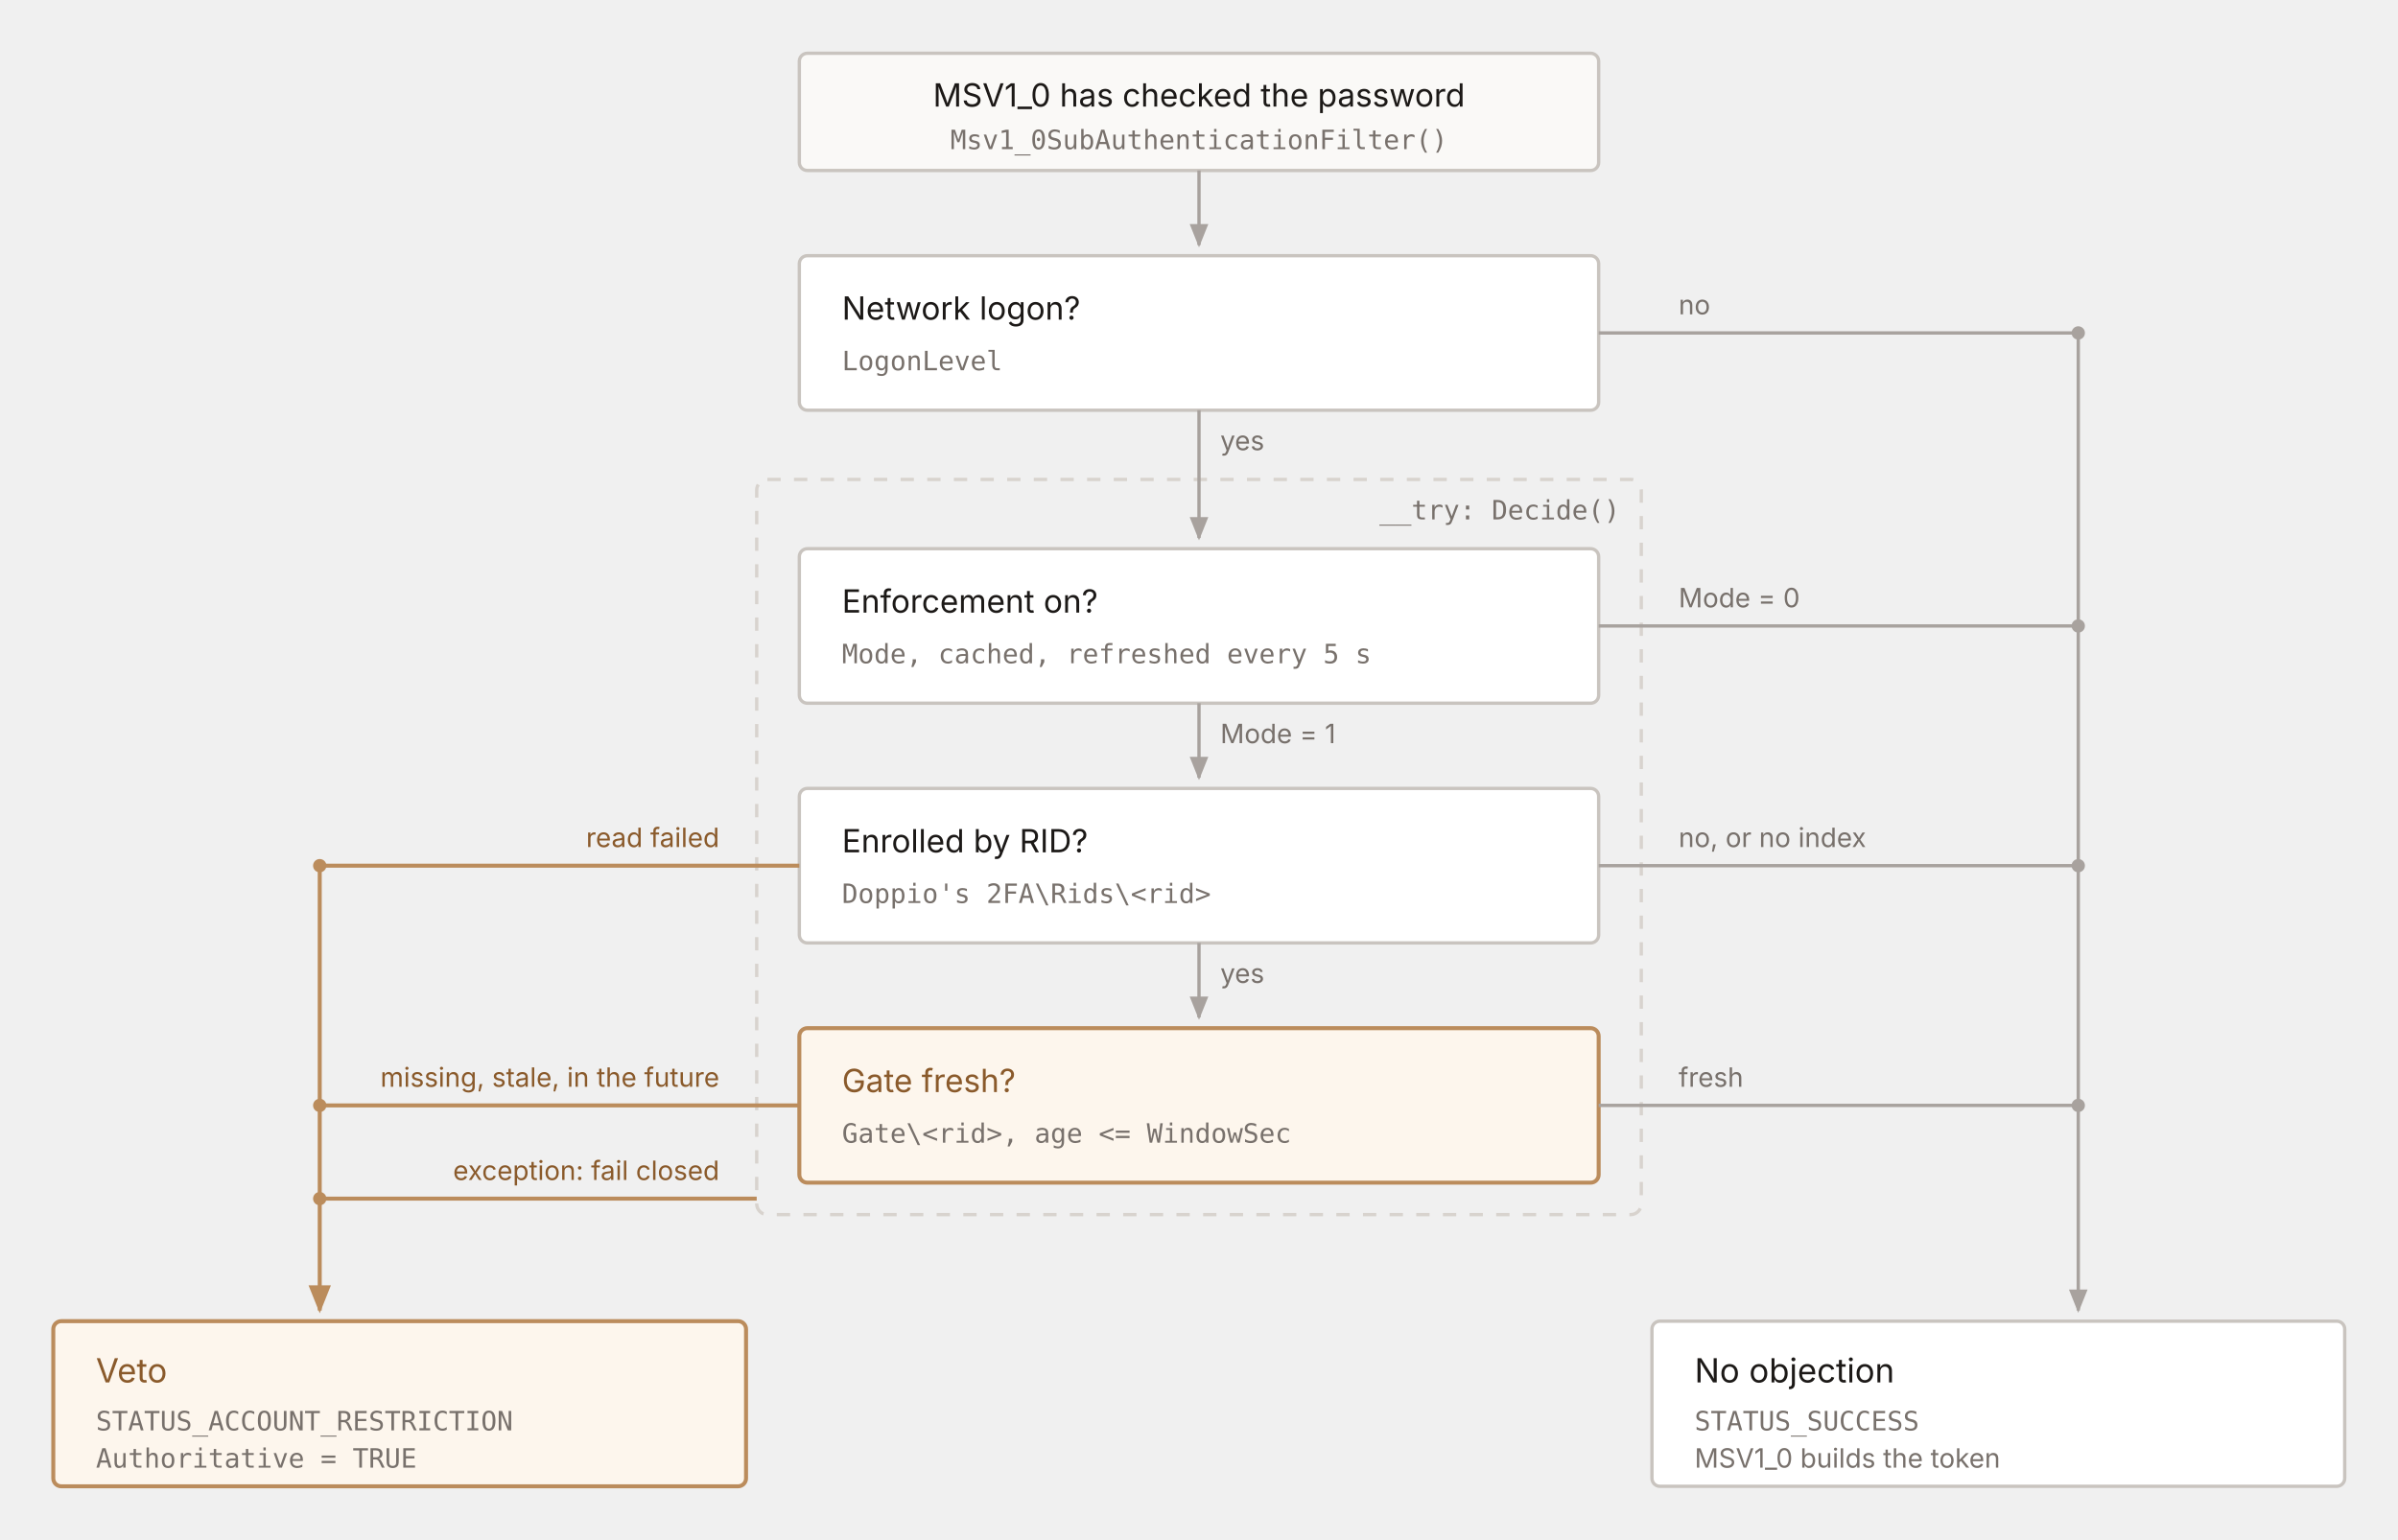
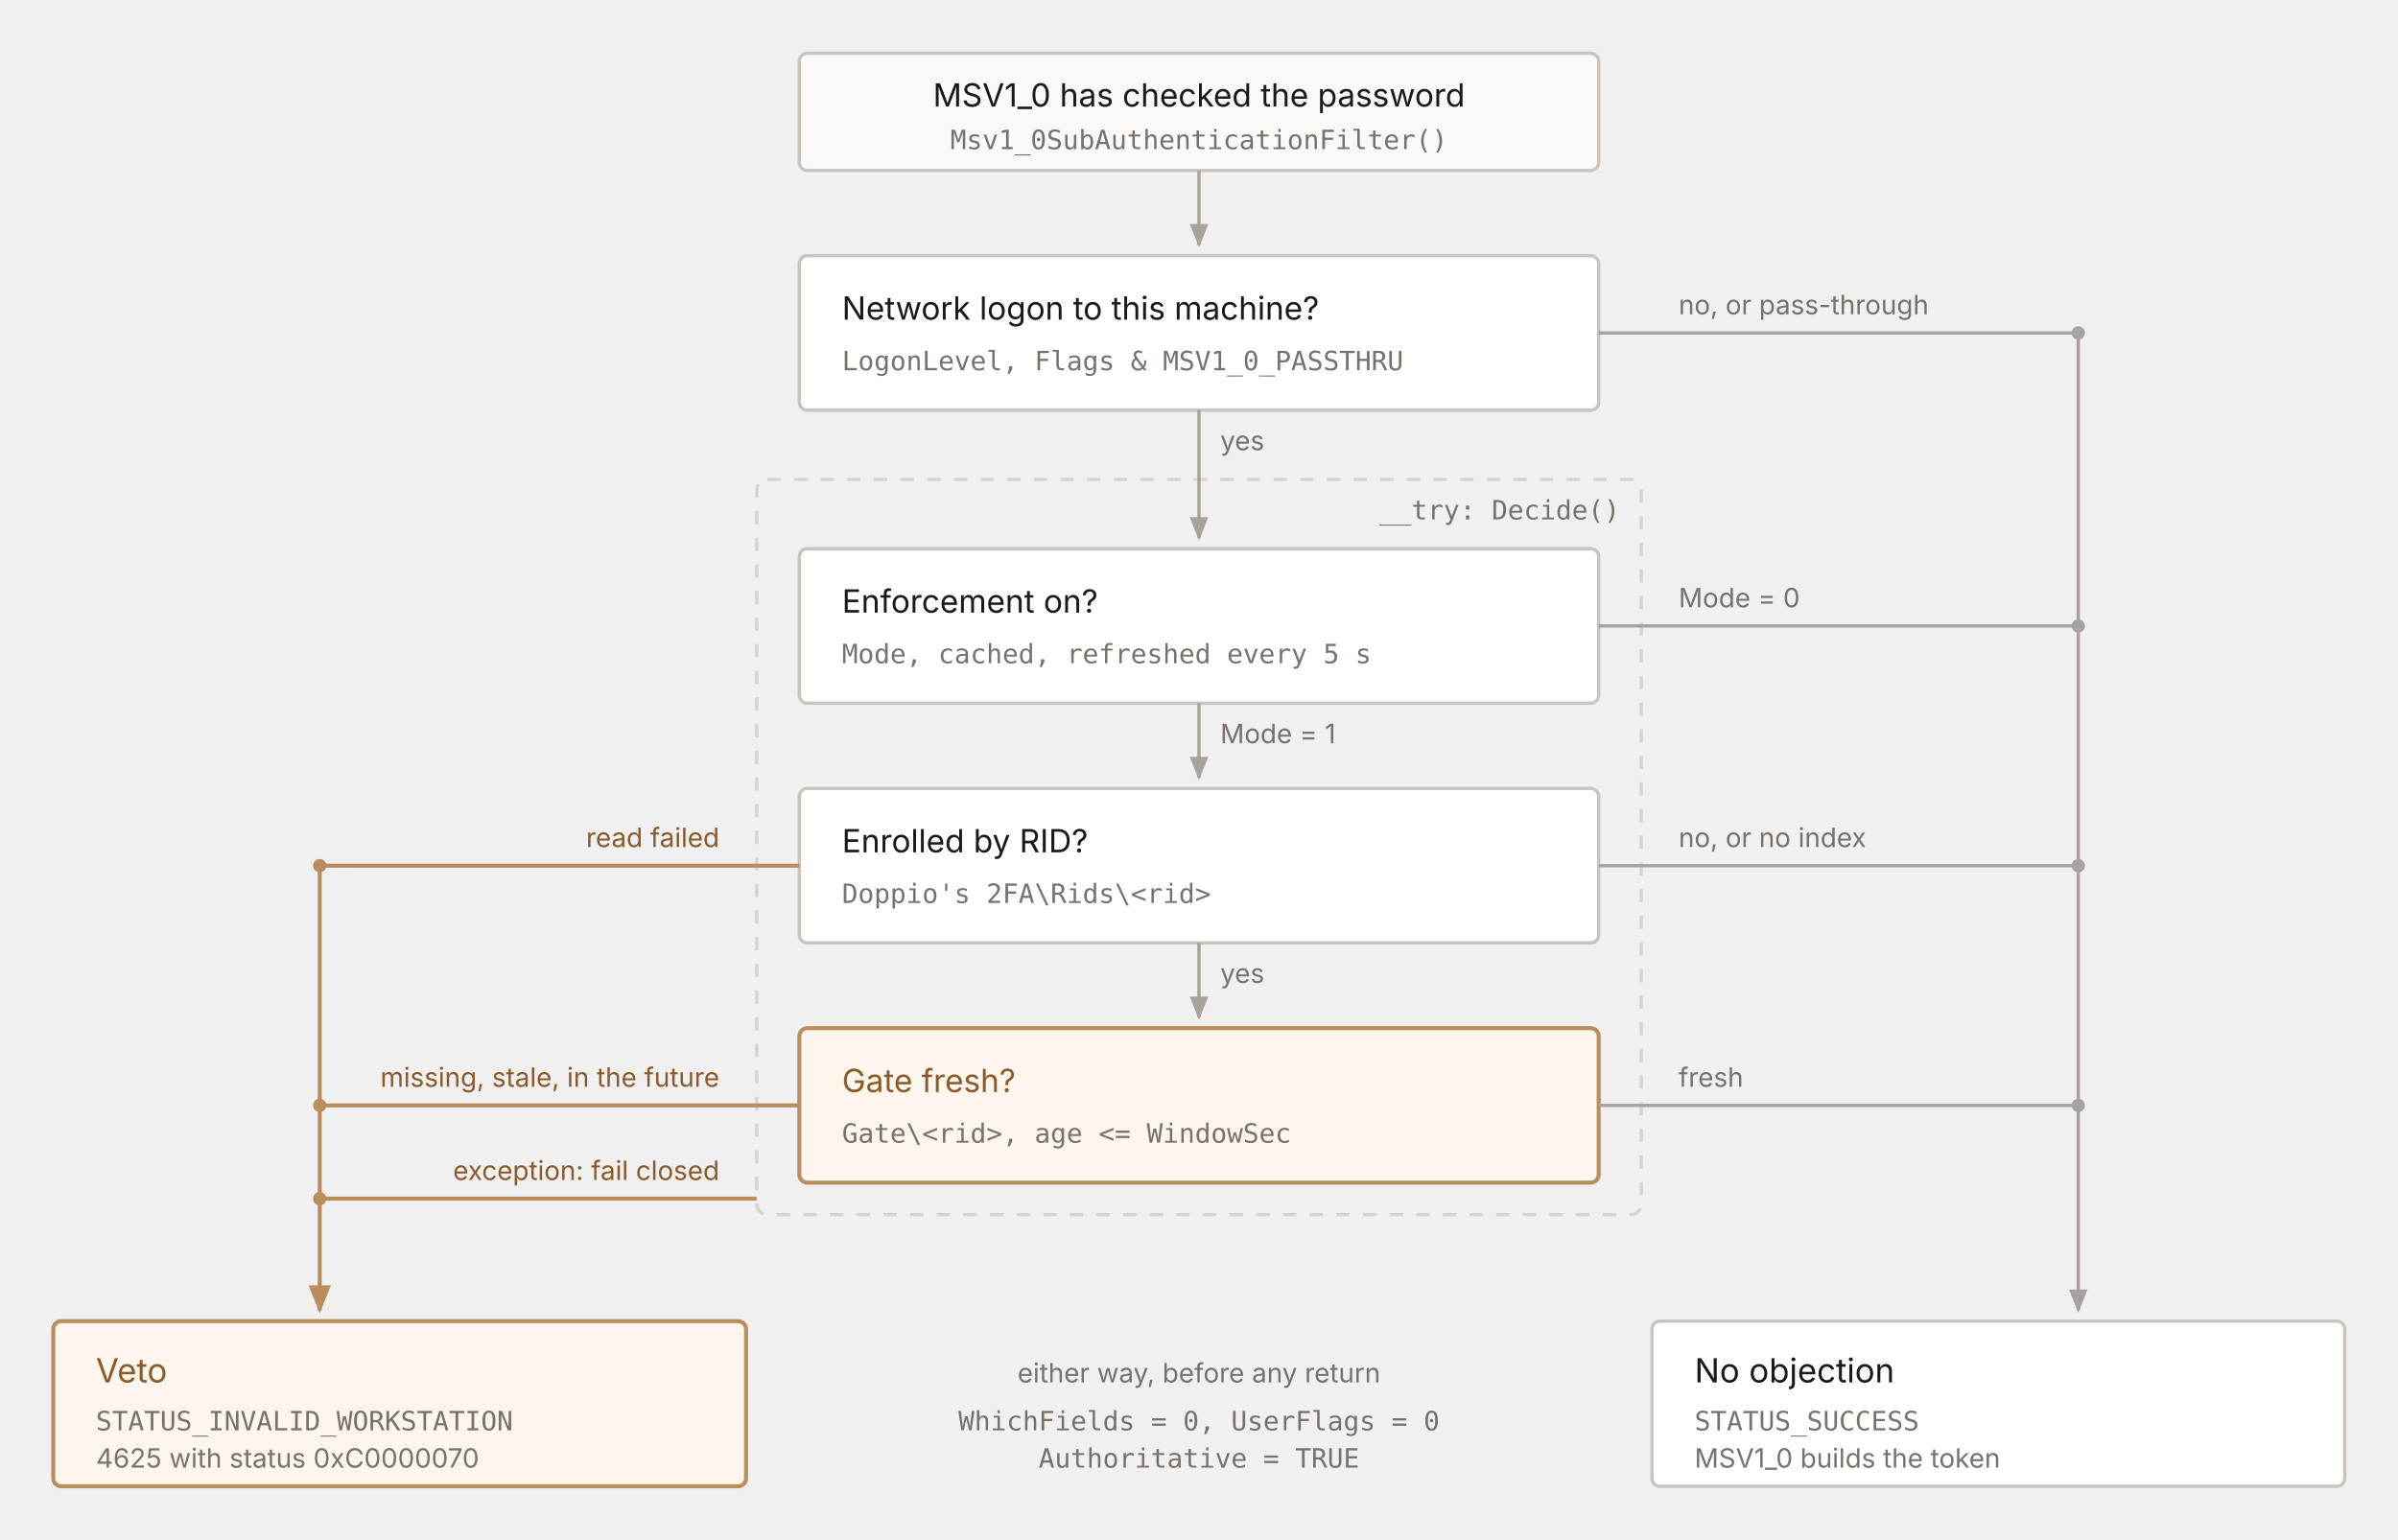
- <svg xmlns="http://www.w3.org/2000/svg" viewBox="0 0 900 578" width="900" height="578" role="img" aria-label="The filter's decision path. MSV1_0 has checked the password and calls the filter. A logon that is not a network logon gets no objection. Inside a __try frame: with the kill switch Mode = 0 there is no objection; an account that is not enrolled, or a machine without Doppio's index, gets no objection; a failed read of the index is a veto. An enrolled account passes only with a fresh gate; a missing, stale or future timestamp is a veto. An exception in the decision is a veto as well. A veto returns STATUS_ACCOUNT_RESTRICTION with Authoritative set to TRUE, no objection returns STATUS_SUCCESS.">
+ <svg xmlns="http://www.w3.org/2000/svg" viewBox="0 0 900 578" width="900" height="578" role="img" aria-label="The filter's decision path. MSV1_0 has checked the password and calls the filter. A logon that is not a network logon to this machine gets no objection, and a pass-through logon counts as not to this machine. Inside a __try frame: with the kill switch Mode = 0 there is no objection; an account that is not enrolled, or a machine without Doppio's index, gets no objection; a failed read of the index is a veto. An enrolled account passes only with a fresh gate; a missing, stale or future timestamp is a veto. An exception in the decision is a veto as well. A veto returns STATUS_INVALID_WORKSTATION and shows as a 4625 with status 0xC0000070, no objection returns STATUS_SUCCESS. On every path, before any return, the filter sets WhichFields and UserFlags to 0 and Authoritative to TRUE.">
  <style>
    text { font-family: -apple-system, BlinkMacSystemFont, "Segoe UI", Inter, system-ui, sans-serif; }
    .m { font-family: ui-monospace, "SFMono-Regular", "Cascadia Mono", Menlo, Consolas, monospace; }
    .ink      { fill: #1c1917; }
    .muted    { fill: #78716c; }
    .accent   { fill: #8a5a2b; }
    .box      { fill: #ffffff; stroke: #c9c4bf; stroke-width: 1.25; }
    .boxalt   { fill: #faf9f7; stroke: #c9c4bf; stroke-width: 1.25; }
    .boxacc   { fill: #fdf6ed; stroke: #bb8c5c; stroke-width: 1.5; }
    .boxoff   { fill: #f3f1ee; stroke: #c9c4bf; stroke-width: 1.25; stroke-dasharray: 4 3; }
    .wire     { stroke: #a8a29e; stroke-width: 1.25; fill: none; }
    .wireacc  { stroke: #bb8c5c; stroke-width: 1.5; fill: none; }
    .frame    { fill: none; stroke: #d8d3ce; stroke-width: 1.25; stroke-dasharray: 5 5; }
    .band     { fill: #f3efe9; }
    .bandacc  { fill: #f6e9d8; }
    .hatch    { fill: url(#hatch); }
    .hatchln  { stroke: #d6d0c9; stroke-width: 1; }
    .head     { fill: #a8a29e; }
    .headacc  { fill: #bb8c5c; }
    .dot      { fill: #a8a29e; }
    .dotacc   { fill: #bb8c5c; }
    .stop     { stroke: #a8a29e; stroke-width: 1.5; }
    .cross    { stroke: #8a5a2b; stroke-width: 1.5; }
    @media (prefers-color-scheme: dark) {
      .ink     { fill: #e7e5e4; }
      .muted   { fill: #a8a29e; }
      .accent  { fill: #e0a96d; }
      .box     { fill: #1c1917; stroke: #46413d; }
      .boxalt  { fill: #262220; stroke: #46413d; }
      .boxacc  { fill: #2a211a; stroke: #8f6742; }
      .boxoff  { fill: #1f1b19; stroke: #46413d; }
      .wire    { stroke: #57534e; }
      .wireacc { stroke: #a9764a; }
      .frame   { stroke: #403b38; }
      .band    { fill: #24201d; }
      .bandacc { fill: #33271d; }
      .hatchln { stroke: #3d3734; }
      .head    { fill: #57534e; }
      .headacc { fill: #a9764a; }
      .dot     { fill: #57534e; }
      .dotacc  { fill: #a9764a; }
      .stop    { stroke: #57534e; }
      .cross   { stroke: #e0a96d; }
    }
  </style>
  <defs>
    <marker id="a" viewBox="0 0 10 10" refX="9" refY="5" markerWidth="7" markerHeight="7" orient="auto-start-reverse">
      <polygon class="head" points="0,1 10,5 0,9" />
    </marker>
    <marker id="b" viewBox="0 0 10 10" refX="9" refY="5" markerWidth="7" markerHeight="7" orient="auto-start-reverse">
      <polygon class="headacc" points="0,1 10,5 0,9" />
    </marker>
    <pattern id="hatch" width="6" height="6" patternUnits="userSpaceOnUse" patternTransform="rotate(45)">
      <line class="hatchln" x1="0" y1="0" x2="0" y2="6" />
    </pattern>
  </defs>
  <rect class="boxalt" x="300.0" y="20" rx="3" width="300" height="44" />
  <text class="ink" x="450" y="40" font-size="12" text-anchor="middle">MSV1_0 has checked the password</text>
  <text class="m muted" x="450" y="56" font-size="10" text-anchor="middle">Msv1_0SubAuthenticationFilter()</text>
  <line class="wire" x1="450" y1="64" x2="450" y2="92" marker-end="url(#a)" />
  <rect class="frame" x="284.0" y="180" rx="4" width="332" height="276" />
  <text class="m muted" x="608.0" y="195" font-size="10" text-anchor="end">__try: Decide()</text>
  <rect class="box" x="300.0" y="96" rx="3" width="300" height="58" />
-   <text class="ink" x="316.0" y="120" font-size="12">Network logon?</text>
-   <text class="m muted" x="316.0" y="139" font-size="10">LogonLevel</text>
+   <text class="ink" x="316.0" y="120" font-size="12">Network logon to this machine?</text>
+   <text class="m muted" x="316.0" y="139" font-size="10">LogonLevel, Flags &amp; MSV1_0_PASSTHRU</text>
  <line class="wire" x1="450" y1="154" x2="450" y2="202" marker-end="url(#a)" />
  <text class="muted" x="458" y="169" font-size="10" text-anchor="start">yes</text>
  <line class="wire" x1="600.0" y1="125.0" x2="780" y2="125.0" />
-   <text class="muted" x="630.0" y="118.0" font-size="10" text-anchor="start">no</text>
+   <text class="muted" x="630.0" y="118.0" font-size="10" text-anchor="start">no, or pass-through</text>
  <circle class="dot" cx="780" cy="125.0" r="2.5" />
  <rect class="box" x="300.0" y="206" rx="3" width="300" height="58" />
  <text class="ink" x="316.0" y="230" font-size="12">Enforcement on?</text>
  <text class="m muted" x="316.0" y="249" font-size="10">Mode, cached, refreshed every 5 s</text>
  <line class="wire" x1="450" y1="264" x2="450" y2="292" marker-end="url(#a)" />
  <text class="muted" x="458" y="279" font-size="10" text-anchor="start">Mode = 1</text>
  <line class="wire" x1="600.0" y1="235.0" x2="780" y2="235.0" />
  <text class="muted" x="630.0" y="228.0" font-size="10" text-anchor="start">Mode = 0</text>
  <circle class="dot" cx="780" cy="235.0" r="2.5" />
  <rect class="box" x="300.0" y="296" rx="3" width="300" height="58" />
  <text class="ink" x="316.0" y="320" font-size="12">Enrolled by RID?</text>
  <text class="m muted" x="316.0" y="339" font-size="10">Doppio's 2FA\Rids\&lt;rid&gt;</text>
  <line class="wire" x1="450" y1="354" x2="450" y2="382" marker-end="url(#a)" />
  <text class="muted" x="458" y="369" font-size="10" text-anchor="start">yes</text>
  <line class="wire" x1="600.0" y1="325.0" x2="780" y2="325.0" />
  <text class="muted" x="630.0" y="318.0" font-size="10" text-anchor="start">no, or no index</text>
  <circle class="dot" cx="780" cy="325.0" r="2.5" />
  <line class="wireacc" x1="300.0" y1="325.0" x2="120" y2="325.0" />
  <text class="accent" x="270.0" y="318.0" font-size="10" text-anchor="end">read failed</text>
  <circle class="dotacc" cx="120" cy="325.0" r="2.5" />
  <rect class="boxacc" x="300.0" y="386" rx="3" width="300" height="58" />
  <text class="accent" x="316.0" y="410" font-size="12">Gate fresh?</text>
  <text class="m muted" x="316.0" y="429" font-size="10">Gate\&lt;rid&gt;, age &lt;= WindowSec</text>
  <line class="wire" x1="600.0" y1="415.0" x2="780" y2="415.0" />
  <text class="muted" x="630.0" y="408.0" font-size="10" text-anchor="start">fresh</text>
  <circle class="dot" cx="780" cy="415.0" r="2.5" />
  <line class="wireacc" x1="300.0" y1="415.0" x2="120" y2="415.0" />
  <text class="accent" x="270.0" y="408.0" font-size="10" text-anchor="end">missing, stale, in the future</text>
  <circle class="dotacc" cx="120" cy="415.0" r="2.5" />
  <line class="wireacc" x1="284.0" y1="450" x2="120" y2="450" />
  <text class="accent" x="270.0" y="443" font-size="10" text-anchor="end">exception: fail closed</text>
  <circle class="dotacc" cx="120" cy="450" r="2.5" />
  <line class="wire" x1="780" y1="125.0" x2="780" y2="492" marker-end="url(#a)" />
  <line class="wireacc" x1="120" y1="325.0" x2="120" y2="492" marker-end="url(#b)" />
  <rect class="boxacc" x="20" y="496" rx="3" width="260" height="62" />
  <text class="accent" x="36" y="519" font-size="12.5">Veto</text>
-   <text class="m muted" x="36" y="537" font-size="10">STATUS_ACCOUNT_RESTRICTION</text>
-   <text class="m muted" x="36" y="551" font-size="10">Authoritative = TRUE</text>
+   <text class="m muted" x="36" y="537" font-size="10">STATUS_INVALID_WORKSTATION</text>
+   <text class="muted" x="36" y="551" font-size="10">4625 with status 0xC0000070</text>
  <rect class="box" x="620" y="496" rx="3" width="260" height="62" />
  <text class="ink" x="636" y="519" font-size="12.5">No objection</text>
  <text class="m muted" x="636" y="537" font-size="10">STATUS_SUCCESS</text>
  <text class="muted" x="636" y="551" font-size="10">MSV1_0 builds the token</text>
+   <text class="muted" x="450" y="519" font-size="10" text-anchor="middle">either way, before any return</text>
+   <text class="m muted" x="450" y="537" font-size="10" text-anchor="middle">WhichFields = 0, UserFlags = 0</text>
+   <text class="m muted" x="450" y="551" font-size="10" text-anchor="middle">Authoritative = TRUE</text>
</svg>
